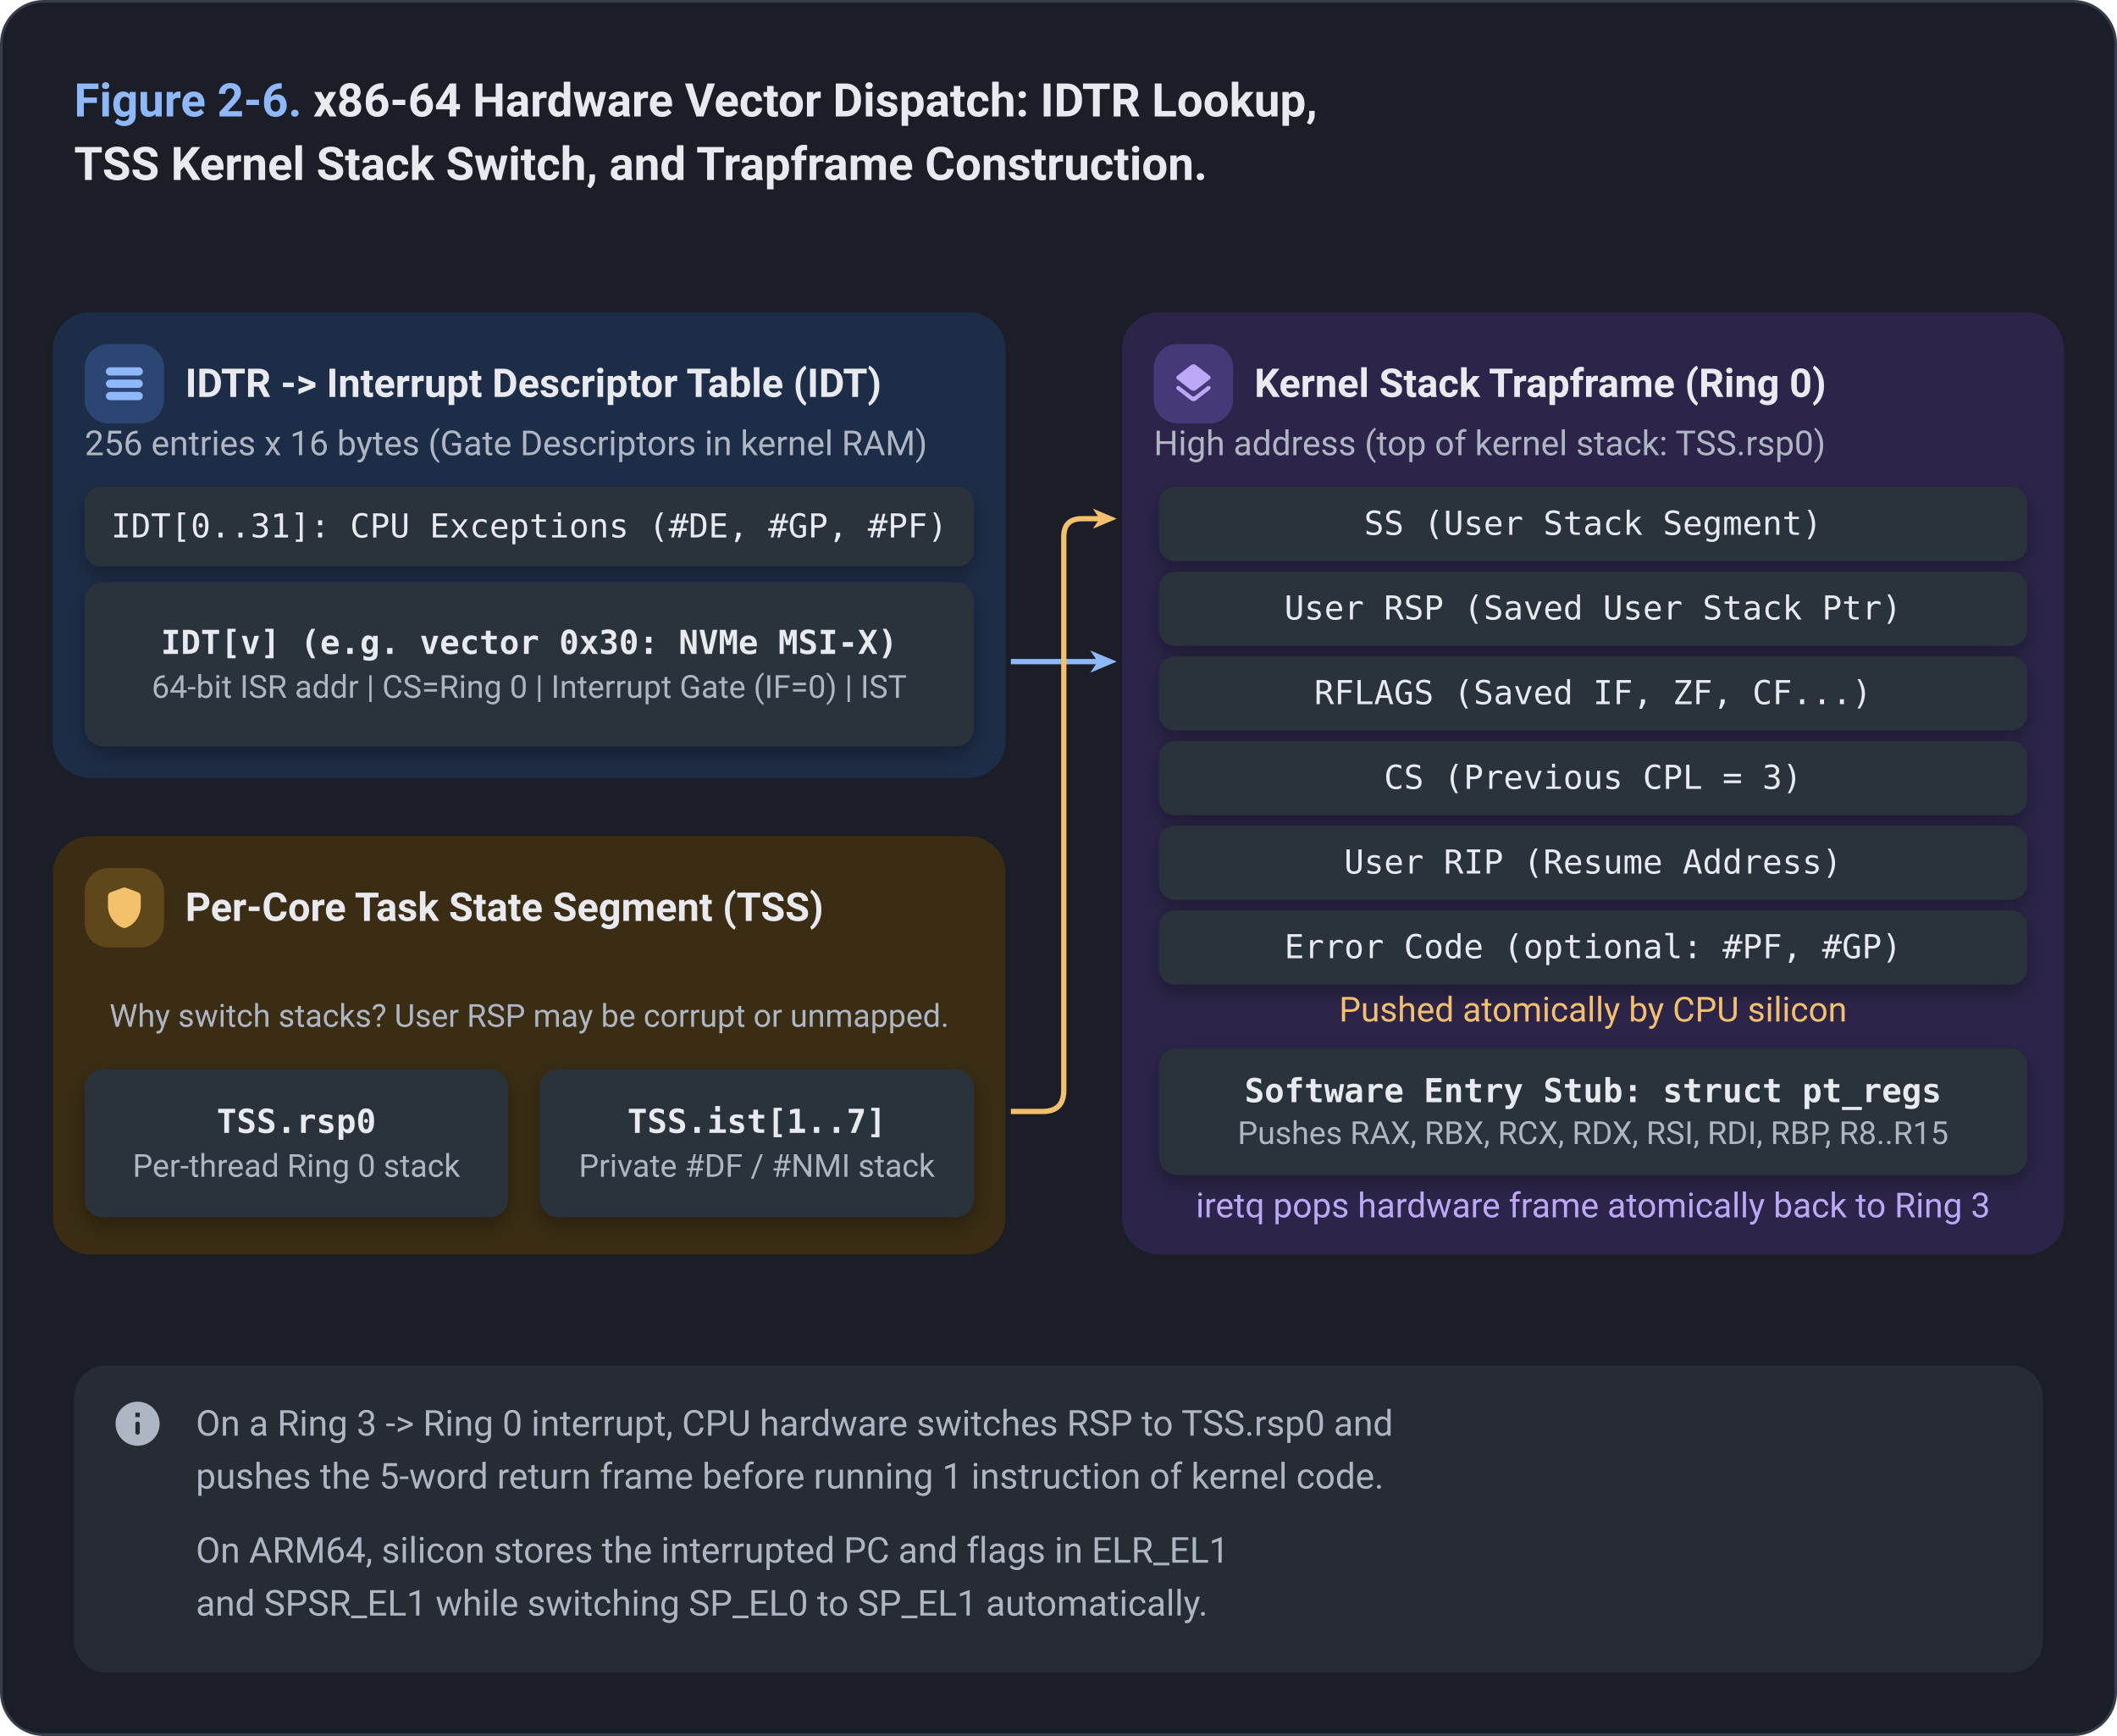
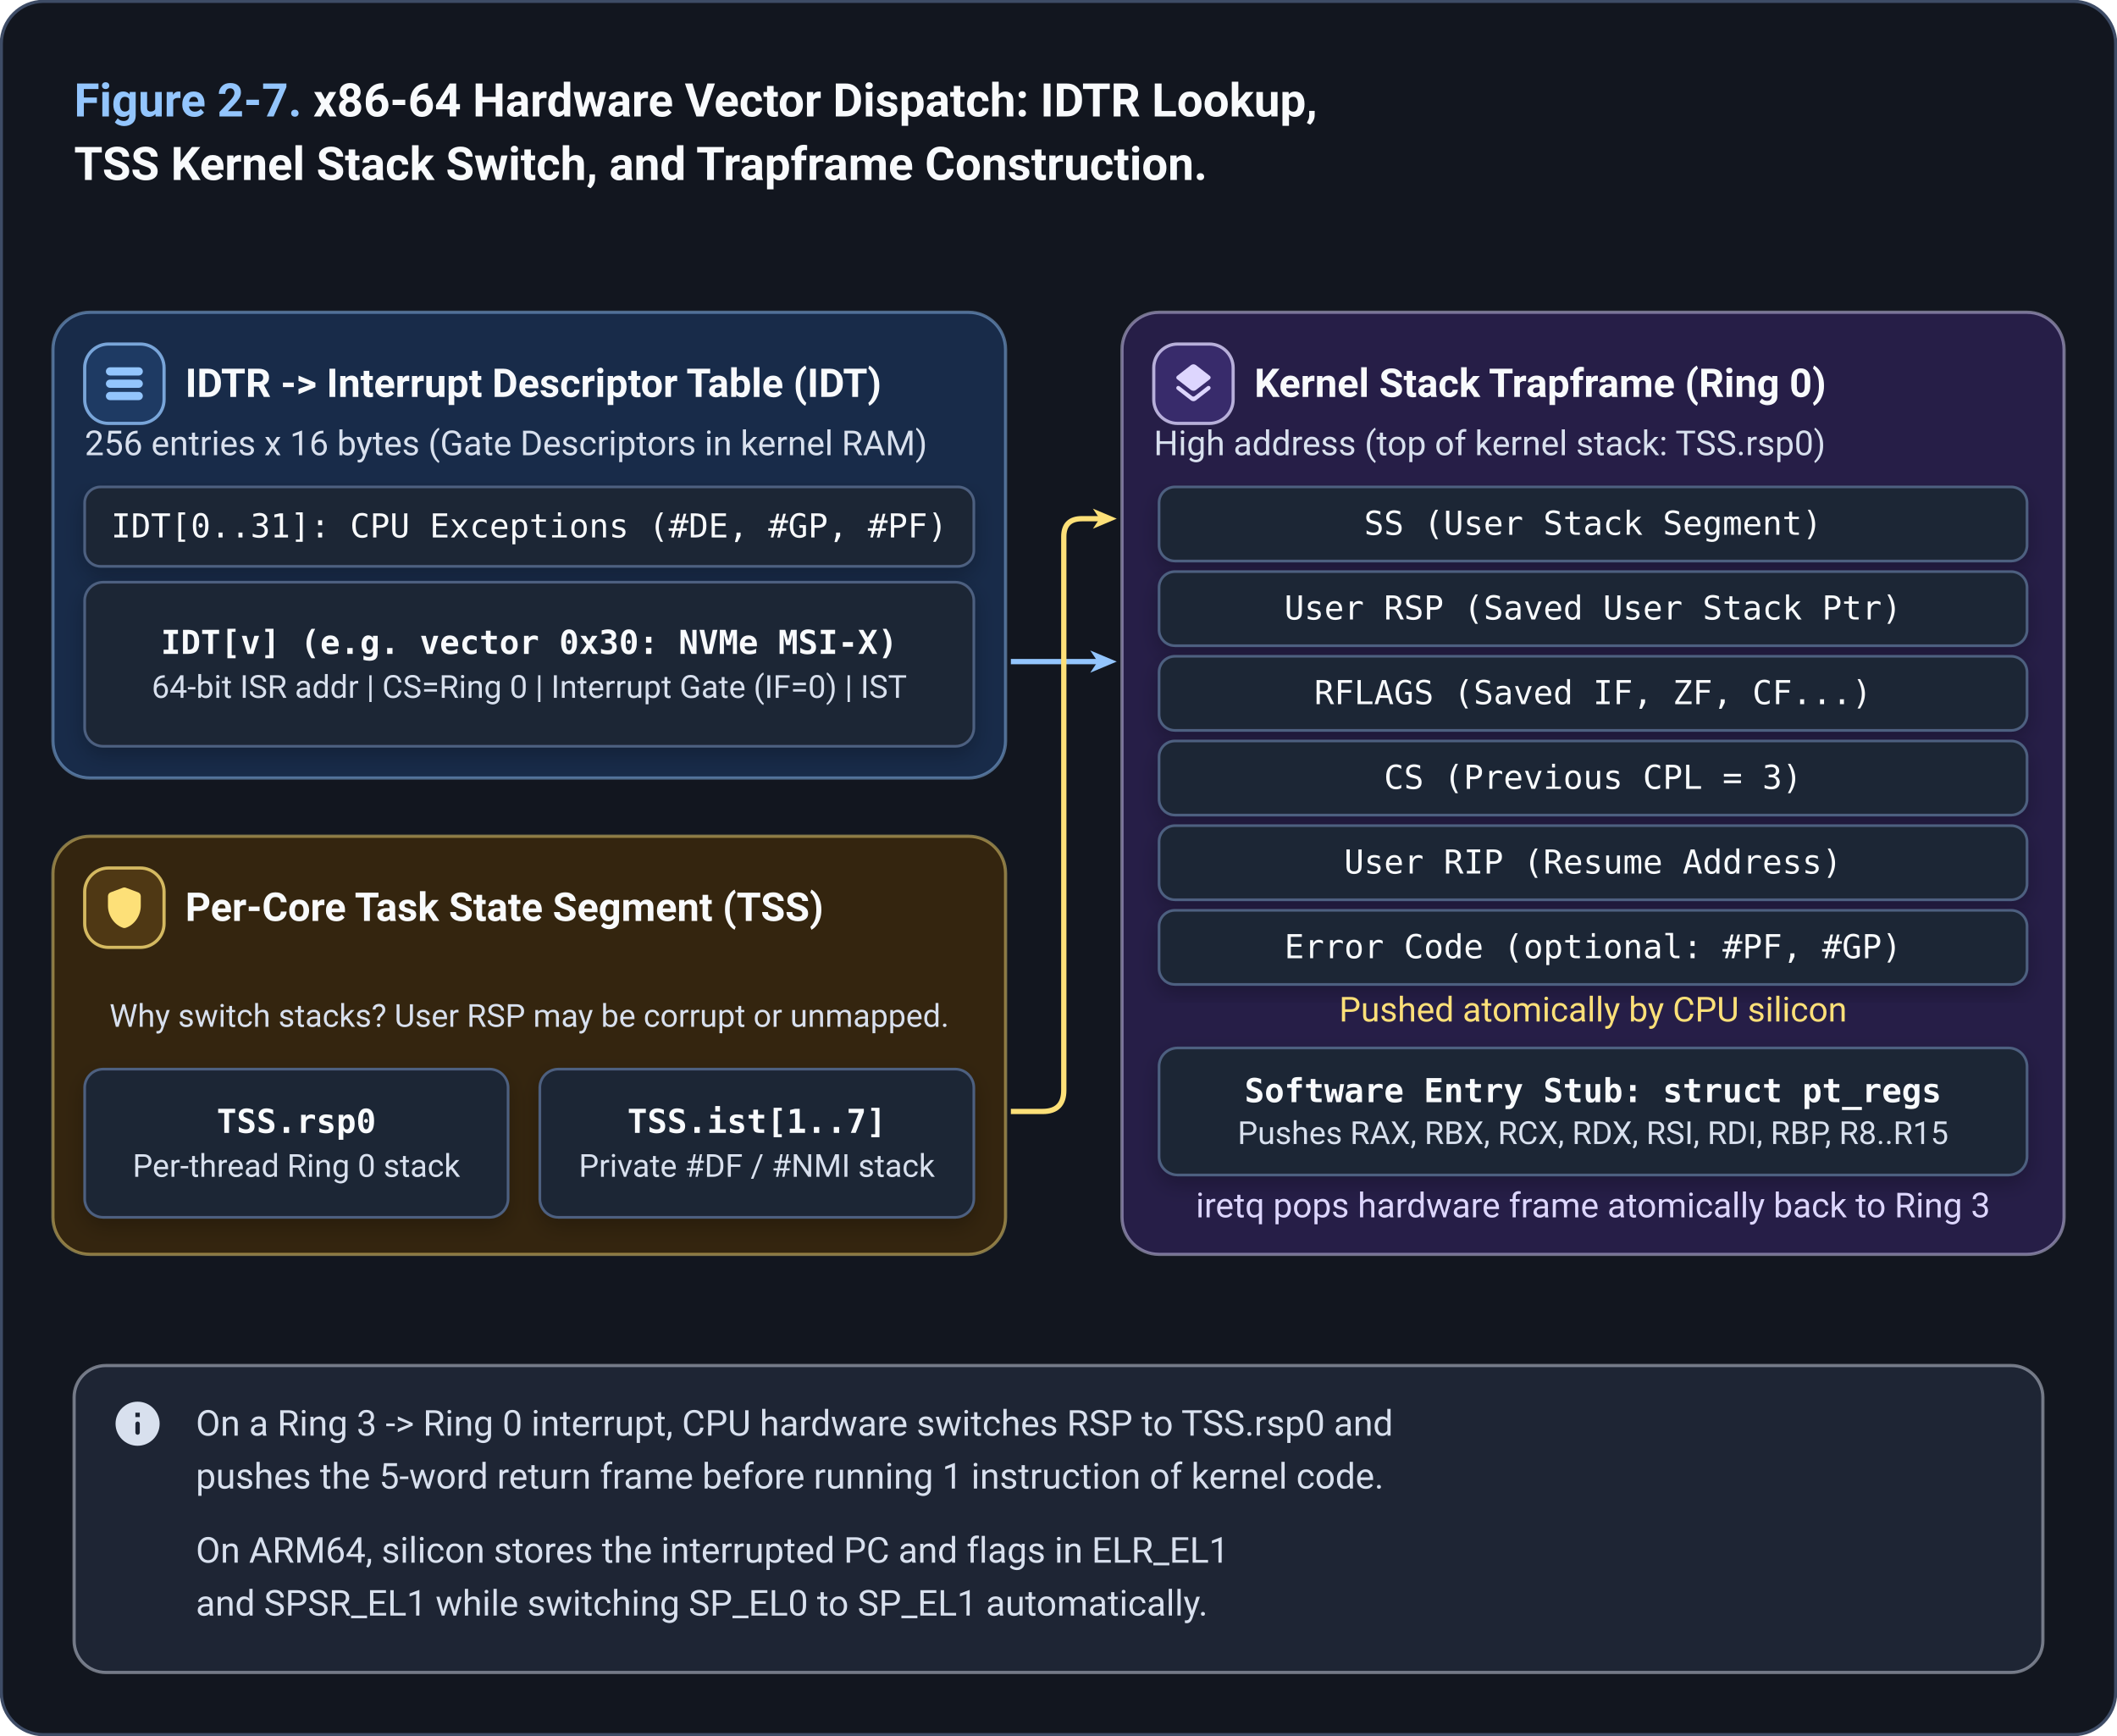
<svg xmlns="http://www.w3.org/2000/svg" viewBox="0 0 800 656" width="800" height="656">
  <style>
-     text { font-family: -apple-system, BlinkMacSystemFont, "Segoe UI", Roboto, "Helvetica Neue", Arial, sans-serif; fill: #E8EAF0; }
-     .paper { fill: #1B1E26; }
-     .frame { fill: #1B1E26; stroke: #363C49; stroke-width: 1; }
-     .card { fill: #2B303B; }
-     .hair { stroke: #363C49; stroke-width: 1.2; fill: none; }
-     .muted { fill: #AEB6C3; }
-     .ink { fill: #E8EAF0; }
+     text { font-family: -apple-system, BlinkMacSystemFont, "Segoe UI", Roboto, "Helvetica Neue", Arial, sans-serif; fill: #F8FAFC; }
+     .paper { fill: #12161F; }
+     .frame { fill: #12161F; stroke: #3E4C66; stroke-width: 1.2; }
+     .card { fill: #1E2636; stroke: #4E6080; stroke-width: 1; }
+     .hair { stroke: #3E4C66; stroke-width: 1.2; fill: none; }
+     .muted { fill: #D8E0EE; }
+     .ink { fill: #F8FAFC; }
    .title { font-size: 17.5px; font-weight: 650; }
    .head { font-size: 15.5px; font-weight: 650; }
    .name { font-size: 15px; font-weight: 650; }
    .body { font-size: 13.5px; }
    .sub { font-size: 13px; }
    .mono { font-size: 12.5px; font-family: "SF Mono", SFMono-Regular, ui-monospace, Menlo, Consolas, monospace; }
    .monob { font-size: 12.5px; font-weight: 650; font-family: "SF Mono", SFMono-Regular, ui-monospace, Menlo, Consolas, monospace; }
    .small { font-size: 12px; }
    .note { font-size: 13.5px; }
    .noteb { font-size: 13.5px; font-weight: 650; }
-     .sub, .small, .note { fill: #AEB6C3; }
-     .c-blue { fill: #1E2D47; }
-     .m-blue { fill: #2C4674; }
-     .a-blue { fill: #8FB8FA; }
-     .t-blue { fill: #8FB8FA; }
-     .w-blue { stroke: #8FB8FA; fill: none; stroke-linecap: butt; stroke-linejoin: round; }
-     .o-blue { stroke: #8FB8FA; fill: none; stroke-width: 1.5; }
-     .h-blue { stroke: #8FB8FA; stroke-width: 1.4; }
-     .c-green { fill: #1B3426; }
-     .m-green { fill: #28553B; }
-     .a-green { fill: #82D69C; }
-     .t-green { fill: #82D69C; }
-     .w-green { stroke: #82D69C; fill: none; stroke-linecap: butt; stroke-linejoin: round; }
-     .o-green { stroke: #82D69C; fill: none; stroke-width: 1.5; }
-     .h-green { stroke: #82D69C; stroke-width: 1.4; }
-     .c-amber { fill: #3A2D14; }
-     .m-amber { fill: #5E471A; }
-     .a-amber { fill: #F3C06B; }
-     .t-amber { fill: #F3C06B; }
-     .w-amber { stroke: #F3C06B; fill: none; stroke-linecap: butt; stroke-linejoin: round; }
-     .o-amber { stroke: #F3C06B; fill: none; stroke-width: 1.5; }
-     .h-amber { stroke: #F3C06B; stroke-width: 1.4; }
-     .c-red { fill: #41221D; }
-     .m-red { fill: #69322B; }
-     .a-red { fill: #F59E8D; }
-     .t-red { fill: #F59E8D; }
-     .w-red { stroke: #F59E8D; fill: none; stroke-linecap: butt; stroke-linejoin: round; }
-     .o-red { stroke: #F59E8D; fill: none; stroke-width: 1.5; }
-     .h-red { stroke: #F59E8D; stroke-width: 1.4; }
-     .c-purple { fill: #2C2549; }
-     .m-purple { fill: #453978; }
-     .a-purple { fill: #BCA8F7; }
-     .t-purple { fill: #BCA8F7; }
-     .w-purple { stroke: #BCA8F7; fill: none; stroke-linecap: butt; stroke-linejoin: round; }
-     .o-purple { stroke: #BCA8F7; fill: none; stroke-width: 1.5; }
-     .h-purple { stroke: #BCA8F7; stroke-width: 1.4; }
-     .c-teal { fill: #15332F; }
-     .m-teal { fill: #1F514B; }
-     .a-teal { fill: #72D5CA; }
-     .t-teal { fill: #72D5CA; }
-     .w-teal { stroke: #72D5CA; fill: none; stroke-linecap: butt; stroke-linejoin: round; }
-     .o-teal { stroke: #72D5CA; fill: none; stroke-width: 1.5; }
-     .h-teal { stroke: #72D5CA; stroke-width: 1.4; }
-     .c-gray { fill: #272B34; }
-     .m-gray { fill: #3A404D; }
-     .a-gray { fill: #AEB6C3; }
-     .t-gray { fill: #AEB6C3; }
-     .w-gray { stroke: #AEB6C3; fill: none; stroke-linecap: butt; stroke-linejoin: round; }
-     .o-gray { stroke: #AEB6C3; fill: none; stroke-width: 1.5; }
-     .h-gray { stroke: #AEB6C3; stroke-width: 1.4; }
-     .c-wire { fill: #272B34; }
-     .m-wire { fill: #3A404D; }
-     .a-wire { fill: #A2ABB9; }
-     .t-wire { fill: #A2ABB9; }
-     .w-wire { stroke: #A2ABB9; fill: none; stroke-linecap: butt; stroke-linejoin: round; }
-     .o-wire { stroke: #A2ABB9; fill: none; stroke-width: 1.5; }
-     .h-wire { stroke: #A2ABB9; stroke-width: 1.4; }
+     .sub, .small, .note { fill: #D8E0EE; }
+     .c-blue { fill: #182B49; stroke: #93C5FD; stroke-opacity: 0.48; stroke-width: 1.2; }
+     .m-blue { fill: #1E3A63; stroke: #93C5FD; stroke-opacity: 0.78; stroke-width: 1.2; }
+     .a-blue { fill: #93C5FD; }
+     .t-blue { fill: #93C5FD; }
+     .w-blue { stroke: #93C5FD; fill: none; stroke-linecap: butt; stroke-linejoin: round; }
+     .o-blue { stroke: #93C5FD; fill: none; stroke-width: 1.5; }
+     .h-blue { stroke: #93C5FD; stroke-width: 1.4; }
+     .c-green { fill: #133328; stroke: #86EFAC; stroke-opacity: 0.48; stroke-width: 1.2; }
+     .m-green { fill: #184D3B; stroke: #86EFAC; stroke-opacity: 0.78; stroke-width: 1.2; }
+     .a-green { fill: #86EFAC; }
+     .t-green { fill: #86EFAC; }
+     .w-green { stroke: #86EFAC; fill: none; stroke-linecap: butt; stroke-linejoin: round; }
+     .o-green { stroke: #86EFAC; fill: none; stroke-width: 1.5; }
+     .h-green { stroke: #86EFAC; stroke-width: 1.4; }
+     .c-amber { fill: #34250F; stroke: #FDE078; stroke-opacity: 0.48; stroke-width: 1.2; }
+     .m-amber { fill: #4F3814; stroke: #FDE078; stroke-opacity: 0.78; stroke-width: 1.2; }
+     .a-amber { fill: #FDE078; }
+     .t-amber { fill: #FDE078; }
+     .w-amber { stroke: #FDE078; fill: none; stroke-linecap: butt; stroke-linejoin: round; }
+     .o-amber { stroke: #FDE078; fill: none; stroke-width: 1.5; }
+     .h-amber { stroke: #FDE078; stroke-width: 1.4; }
+     .c-red { fill: #3A1B23; stroke: #FDA4AF; stroke-opacity: 0.48; stroke-width: 1.2; }
+     .m-red { fill: #582430; stroke: #FDA4AF; stroke-opacity: 0.78; stroke-width: 1.2; }
+     .a-red { fill: #FDA4AF; }
+     .t-red { fill: #FDA4AF; }
+     .w-red { stroke: #FDA4AF; fill: none; stroke-linecap: butt; stroke-linejoin: round; }
+     .o-red { stroke: #FDA4AF; fill: none; stroke-width: 1.5; }
+     .h-red { stroke: #FDA4AF; stroke-width: 1.4; }
+     .c-purple { fill: #261E47; stroke: #DDD6FE; stroke-opacity: 0.48; stroke-width: 1.2; }
+     .m-purple { fill: #382B6B; stroke: #DDD6FE; stroke-opacity: 0.78; stroke-width: 1.2; }
+     .a-purple { fill: #DDD6FE; }
+     .t-purple { fill: #DDD6FE; }
+     .w-purple { stroke: #DDD6FE; fill: none; stroke-linecap: butt; stroke-linejoin: round; }
+     .o-purple { stroke: #DDD6FE; fill: none; stroke-width: 1.5; }
+     .h-purple { stroke: #DDD6FE; stroke-width: 1.4; }
+     .c-teal { fill: #113136; stroke: #5EEAD4; stroke-opacity: 0.48; stroke-width: 1.2; }
+     .m-teal { fill: #164A52; stroke: #5EEAD4; stroke-opacity: 0.78; stroke-width: 1.2; }
+     .a-teal { fill: #5EEAD4; }
+     .t-teal { fill: #5EEAD4; }
+     .w-teal { stroke: #5EEAD4; fill: none; stroke-linecap: butt; stroke-linejoin: round; }
+     .o-teal { stroke: #5EEAD4; fill: none; stroke-width: 1.5; }
+     .h-teal { stroke: #5EEAD4; stroke-width: 1.4; }
+     .c-gray { fill: #1E2534; stroke: #D8E0EE; stroke-opacity: 0.48; stroke-width: 1.2; }
+     .m-gray { fill: #2C364A; stroke: #D8E0EE; stroke-opacity: 0.78; stroke-width: 1.2; }
+     .a-gray { fill: #D8E0EE; }
+     .t-gray { fill: #D8E0EE; }
+     .w-gray { stroke: #D8E0EE; fill: none; stroke-linecap: butt; stroke-linejoin: round; }
+     .o-gray { stroke: #D8E0EE; fill: none; stroke-width: 1.5; }
+     .h-gray { stroke: #D8E0EE; stroke-width: 1.4; }
+     .c-wire { fill: #1E2534; }
+     .m-wire { fill: #2C364A; }
+     .a-wire { fill: #CBD5E1; }
+     .t-wire { fill: #CBD5E1; }
+     .w-wire { stroke: #CBD5E1; fill: none; stroke-linecap: butt; stroke-linejoin: round; }
+     .o-wire { stroke: #CBD5E1; fill: none; stroke-width: 1.5; }
+     .h-wire { stroke: #CBD5E1; stroke-width: 1.4; }
  </style>
  <defs>
    <filter id="lift" x="-10%" y="-15%" width="120%" height="140%">
-       <feDropShadow dx="0" dy="1" stdDeviation="1.2" flood-color="#000000" flood-opacity="0.45" />
-       <feDropShadow dx="0" dy="3" stdDeviation="4" flood-color="#000000" flood-opacity="0.32" />
+       <feDropShadow dx="0" dy="1" stdDeviation="1.2" flood-color="#000000" flood-opacity="0.35" />
+       <feDropShadow dx="0" dy="3" stdDeviation="4" flood-color="#000000" flood-opacity="0.24" />
    </filter>
  </defs>
  <rect x="0.5" y="0.5" width="799" height="655" rx="16" class="frame" />
  <text x="28" y="44" class="title">
-     <tspan class="t-blue">Figure 2-6.</tspan> x86-64 Hardware Vector Dispatch: IDTR Lookup,</text>
+     <tspan class="t-blue">Figure 2-7.</tspan> x86-64 Hardware Vector Dispatch: IDTR Lookup,</text>
  <text x="28" y="68" class="title">TSS Kernel Stack Switch, and Trapframe Construction.</text>
  <g transform="translate(0 98)">
    <rect x="20.0" y="20.0" width="360.0" height="176.0" rx="14" class="c-blue" />
    <rect x="32.0" y="32.0" width="30.0" height="30.0" rx="9" class="m-blue" />
    <g transform="translate(37.7 37.7) scale(0.775)" class="a-blue">
      <path d="M19 8H5c-1.1 0-2-.9-2-2s.9-2 2-2h14c1.1 0 2 .9 2 2s-.9 2-2 2zm0 2H5c-1.1 0-2 .9-2 2s.9 2 2 2h14c1.1 0 2-.9 2-2s-.9-2-2-2zm0 6H5c-1.1 0-2 .9-2 2s.9 2 2 2h14c1.1 0 2-.9 2-2s-.9-2-2-2z" />
    </g>
    <text x="70.0" y="52.0" class="name">IDTR -&gt; Interrupt Descriptor Table (IDT)</text>
    <text x="32.0" y="74.0" class="sub">256 entries x 16 bytes (Gate Descriptors in kernel RAM)</text>
    <rect x="32.0" y="86.0" width="336.0" height="30.0" rx="6" class="card" filter="url(#lift)" />
    <text x="200.0" y="105.1" class="mono" text-anchor="middle" data-fit="37.0,363.0">IDT[0..31]: CPU Exceptions (#DE, #GP, #PF)</text>
    <rect x="32.0" y="122.0" width="336.0" height="62.0" rx="7" class="card" filter="url(#lift)" />
    <text x="200.0" y="149.1" class="monob" text-anchor="middle" data-fit="37.0,363.0">IDT[v] (e.g. vector 0x30: NVMe MSI-X)</text>
    <text x="200.0" y="165.7" class="small" text-anchor="middle" data-fit="37.0,363.0">64-bit ISR addr | CS=Ring 0 | Interrupt Gate (IF=0) | IST</text>
    <rect x="20.0" y="218.0" width="360.0" height="158.0" rx="14" class="c-amber" />
    <rect x="32.0" y="230.0" width="30.0" height="30.0" rx="9" class="m-amber" />
    <g transform="translate(37.7 235.7) scale(0.775)" class="a-amber">
      <path d="m11.3 2.26-6 2.25C4.52 4.81 4 5.55 4 6.39v4.7c0 4.83 3.13 9.37 7.43 10.75.37.12.77.12 1.14 0 4.3-1.38 7.43-5.91 7.43-10.75v-4.7a2 2 0 0 0-1.3-1.87l-6-2.25c-.45-.18-.95-.18-1.4-.01z" />
    </g>
    <text x="70.0" y="250.0" class="name">Per-Core Task State Segment (TSS)</text>
    <text x="200.0" y="290.0" class="small" text-anchor="middle" data-fit="28.0,372.0">Why switch stacks? User RSP may be corrupt or unmapped.</text>
    <rect x="32.0" y="306.0" width="160.0" height="56.0" rx="7" class="card" filter="url(#lift)" />
    <text x="112.0" y="330.1" class="monob" text-anchor="middle" data-fit="37.0,187.0">TSS.rsp0</text>
    <text x="112.0" y="346.7" class="small" text-anchor="middle" data-fit="37.0,187.0">Per-thread Ring 0 stack</text>
    <rect x="204.0" y="306.0" width="164.0" height="56.0" rx="7" class="card" filter="url(#lift)" />
    <text x="286.0" y="330.1" class="monob" text-anchor="middle" data-fit="209.0,363.0">TSS.ist[1..7]</text>
    <text x="286.0" y="346.7" class="small" text-anchor="middle" data-fit="209.0,363.0">Private #DF / #NMI stack</text>
    <rect x="424.0" y="20.0" width="356.0" height="356.0" rx="14" class="c-purple" />
    <rect x="436.0" y="32.0" width="30.0" height="30.0" rx="9" class="m-purple" />
    <g transform="translate(441.7 37.7) scale(0.775)" class="a-purple">
      <path d="M12.6 18.06c-.36.28-.87.28-1.23 0l-6.15-4.78a.991.991 0 0 0-1.22 0 .997.997 0 0 0 0 1.57l6.76 5.26c.72.56 1.73.56 2.46 0l6.76-5.26c.51-.4.51-1.17 0-1.57l-.01-.01a.991.991 0 0 0-1.22 0l-6.15 4.79zm.63-3.02 6.76-5.26c.51-.4.51-1.18 0-1.58l-6.76-5.26c-.72-.56-1.73-.56-2.46 0L4.01 8.21c-.51.4-.51 1.18 0 1.58l6.76 5.26c.72.56 1.74.56 2.46-.01z" />
    </g>
    <text x="474.0" y="52.0" class="name">Kernel Stack Trapframe (Ring 0)</text>
    <text x="436.0" y="74.0" class="sub">High address (top of kernel stack: TSS.rsp0)</text>
    <rect x="438.0" y="86.0" width="328.0" height="28.0" rx="6" class="card" filter="url(#lift)" />
    <text x="602.0" y="104.1" class="mono" text-anchor="middle" data-fit="443.0,761.0">SS (User Stack Segment)</text>
    <rect x="438.0" y="118.0" width="328.0" height="28.0" rx="6" class="card" filter="url(#lift)" />
    <text x="602.0" y="136.1" class="mono" text-anchor="middle" data-fit="443.0,761.0">User RSP (Saved User Stack Ptr)</text>
    <rect x="438.0" y="150.0" width="328.0" height="28.0" rx="6" class="card" filter="url(#lift)" />
    <text x="602.0" y="168.1" class="mono" text-anchor="middle" data-fit="443.0,761.0">RFLAGS (Saved IF, ZF, CF...)</text>
    <rect x="438.0" y="182.0" width="328.0" height="28.0" rx="6" class="card" filter="url(#lift)" />
    <text x="602.0" y="200.1" class="mono" text-anchor="middle" data-fit="443.0,761.0">CS (Previous CPL = 3)</text>
    <rect x="438.0" y="214.0" width="328.0" height="28.0" rx="6" class="card" filter="url(#lift)" />
    <text x="602.0" y="232.1" class="mono" text-anchor="middle" data-fit="443.0,761.0">User RIP (Resume Address)</text>
    <rect x="438.0" y="246.0" width="328.0" height="28.0" rx="6" class="card" filter="url(#lift)" />
    <text x="602.0" y="264.1" class="mono" text-anchor="middle" data-fit="443.0,761.0">Error Code (optional: #PF, #GP)</text>
    <text x="602.0" y="288.0" class="sub t-amber" text-anchor="middle">Pushed atomically by CPU silicon</text>
    <rect x="438.0" y="298.0" width="328.0" height="48.0" rx="7" class="card" filter="url(#lift)" />
    <text x="602.0" y="318.5" class="monob" text-anchor="middle" data-fit="443.0,761.0">Software Entry Stub: struct pt_regs</text>
    <text x="602.0" y="334.3" class="small" text-anchor="middle" data-fit="443.0,761.0">Pushes RAX, RBX, RCX, RDX, RSI, RDI, RBP, R8..R15</text>
    <text x="602.0" y="362.0" class="sub t-purple" text-anchor="middle">iretq pops hardware frame atomically back to Ring 3</text>
    <polygon points="422.0,152.0 412.0,156.2 414.8,152.0 412.0,147.8" class="a-blue" />
    <path d="M382.0,152.0 L415.0,152.0" class="w-blue" stroke-width="2.0" />
    <polygon points="422.0,98.0 413.0,101.8 415.5,98.0 413.0,94.2" class="a-amber" />
    <path d="M382.0,322.0 L394.0,322.0 Q402.0,322.0 402.0,314.0 L402.0,104.8 Q402.0,98.0 408.9,98.0 L415.7,98.0" class="w-amber" stroke-width="2.0" />
  </g>
  <rect x="28" y="516" width="744" height="116" rx="12" class="c-gray" />
  <g transform="translate(42 528) scale(0.833)" class="a-gray">
    <path d="M12 2C6.48 2 2 6.48 2 12s4.48 10 10 10 10-4.48 10-10S17.52 2 12 2zm0 15c-.55 0-1-.45-1-1v-4c0-.55.45-1 1-1s1 .45 1 1v4c0 .55-.45 1-1 1zm1-8h-2V7h2v2z" />
  </g>
  <text x="74" y="542.5" class="note" data-fit="74,760">On a Ring 3 -&gt; Ring 0 interrupt, CPU hardware switches RSP to TSS.rsp0 and</text>
  <text x="74" y="562.5" class="note" data-fit="74,760">pushes the 5-word return frame before running 1 instruction of kernel code.</text>
  <text x="74" y="590.5" class="note" data-fit="74,760">On ARM64, silicon stores the interrupted PC and flags in ELR_EL1</text>
  <text x="74" y="610.5" class="note" data-fit="74,760">and SPSR_EL1 while switching SP_EL0 to SP_EL1 automatically.</text>
</svg>
